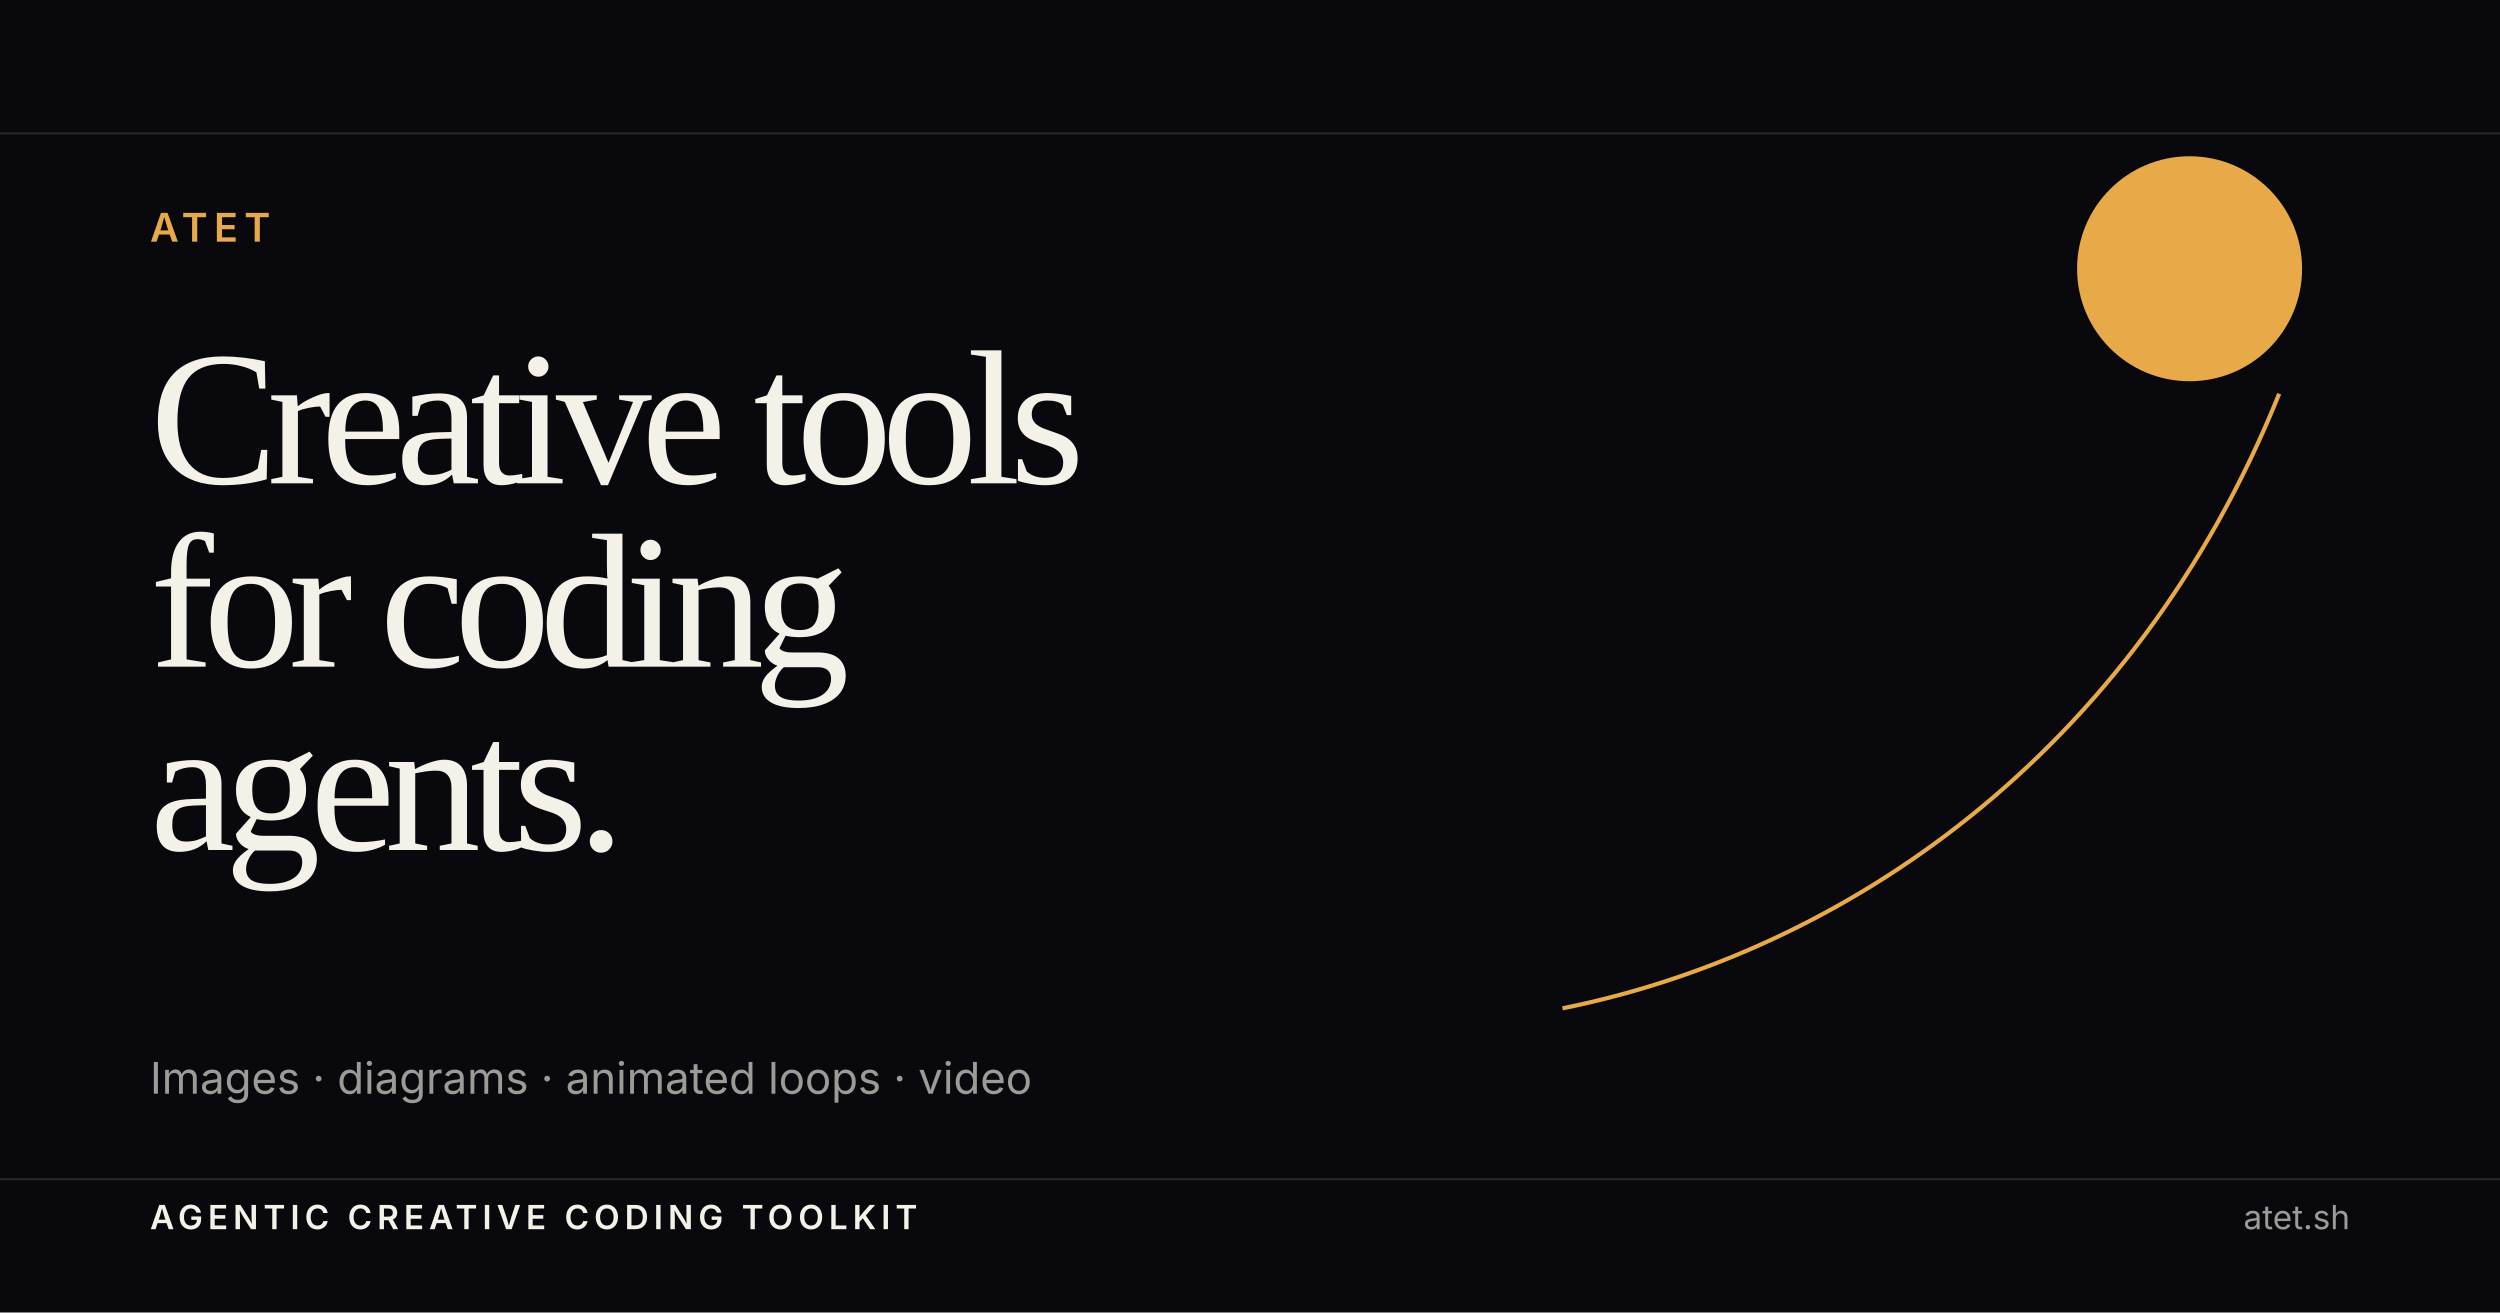
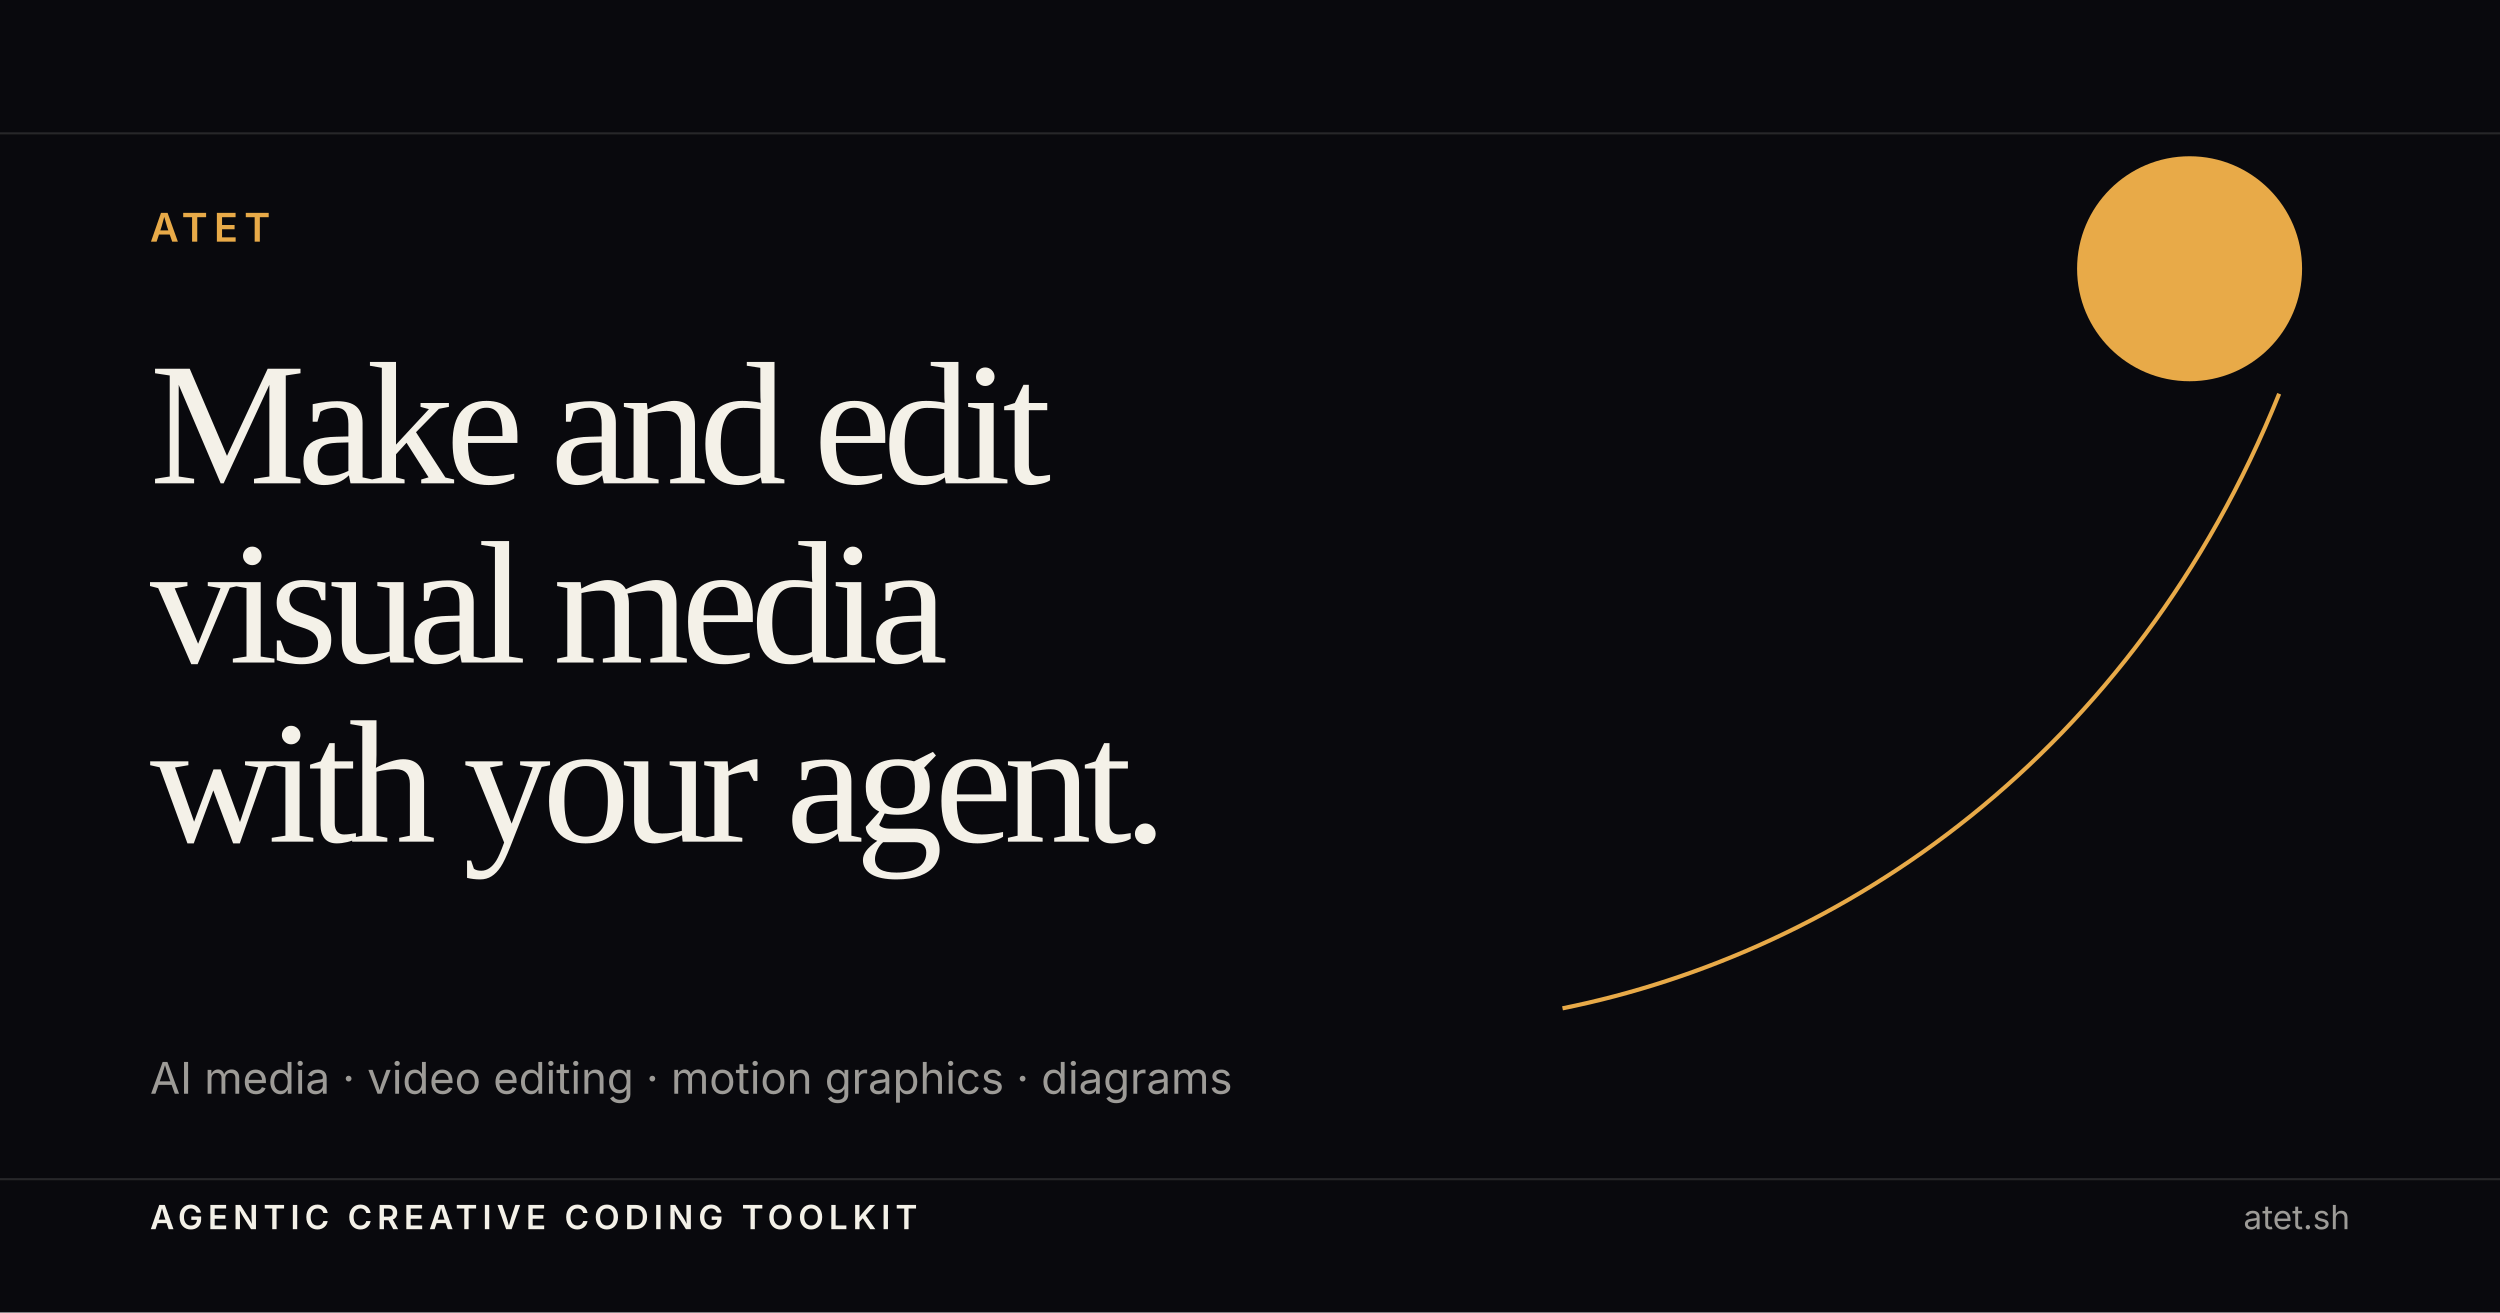
<svg xmlns="http://www.w3.org/2000/svg" width="1200" height="630" viewBox="0 0 1200 630">
  <rect width="1200" height="630" fill="#09090d" />
  <path d="M0 64H1200M0 566H1200" stroke="#f4f1e8" stroke-opacity=".13" />
  <path d="M750 484C884 457 1024 363 1094 189" fill="none" stroke="#e8aa48" stroke-width="2" />
  <circle cx="1051" cy="129" r="54" fill="#e8aa48" />
  <text x="72" y="116" fill="#e8aa48" font-family="system-ui, -apple-system, sans-serif" font-size="19" font-weight="600" letter-spacing="3">ATET</text>
-   <text x="72" y="232" fill="#f4f1e8" font-family="Iowan Old Style, Baskerville, Times New Roman, serif" font-size="92" letter-spacing="-5">Creative tools</text>
-   <text x="72" y="320" fill="#f4f1e8" font-family="Iowan Old Style, Baskerville, Times New Roman, serif" font-size="92" letter-spacing="-5">for coding</text>
-   <text x="72" y="408" fill="#f4f1e8" font-family="Iowan Old Style, Baskerville, Times New Roman, serif" font-size="92" letter-spacing="-5">agents.</text>
-   <text x="72" y="525" fill="#9d9b97" font-family="system-ui, -apple-system, sans-serif" font-size="21">Images · diagrams · animated loops · video</text>
+   <text x="72" y="232" fill="#f4f1e8" font-family="Iowan Old Style, Baskerville, Times New Roman, serif" font-size="84" letter-spacing="-4">Make and edit</text>
+   <text x="72" y="318" fill="#f4f1e8" font-family="Iowan Old Style, Baskerville, Times New Roman, serif" font-size="84" letter-spacing="-4">visual media</text>
+   <text x="72" y="404" fill="#f4f1e8" font-family="Iowan Old Style, Baskerville, Times New Roman, serif" font-size="84" letter-spacing="-4">with your agent.</text>
+   <text x="72" y="525" fill="#9d9b97" font-family="system-ui, -apple-system, sans-serif" font-size="21">AI media · video editing · motion graphics · diagrams</text>
  <text x="72" y="590" fill="#f4f1e8" font-family="system-ui, -apple-system, sans-serif" font-size="16" font-weight="600" letter-spacing="2.4">AGENTIC CREATIVE CODING TOOLKIT</text>
  <text x="1128" y="590" fill="#9d9b97" font-family="system-ui, -apple-system, sans-serif" font-size="16" text-anchor="end">atet.sh</text>
</svg>
